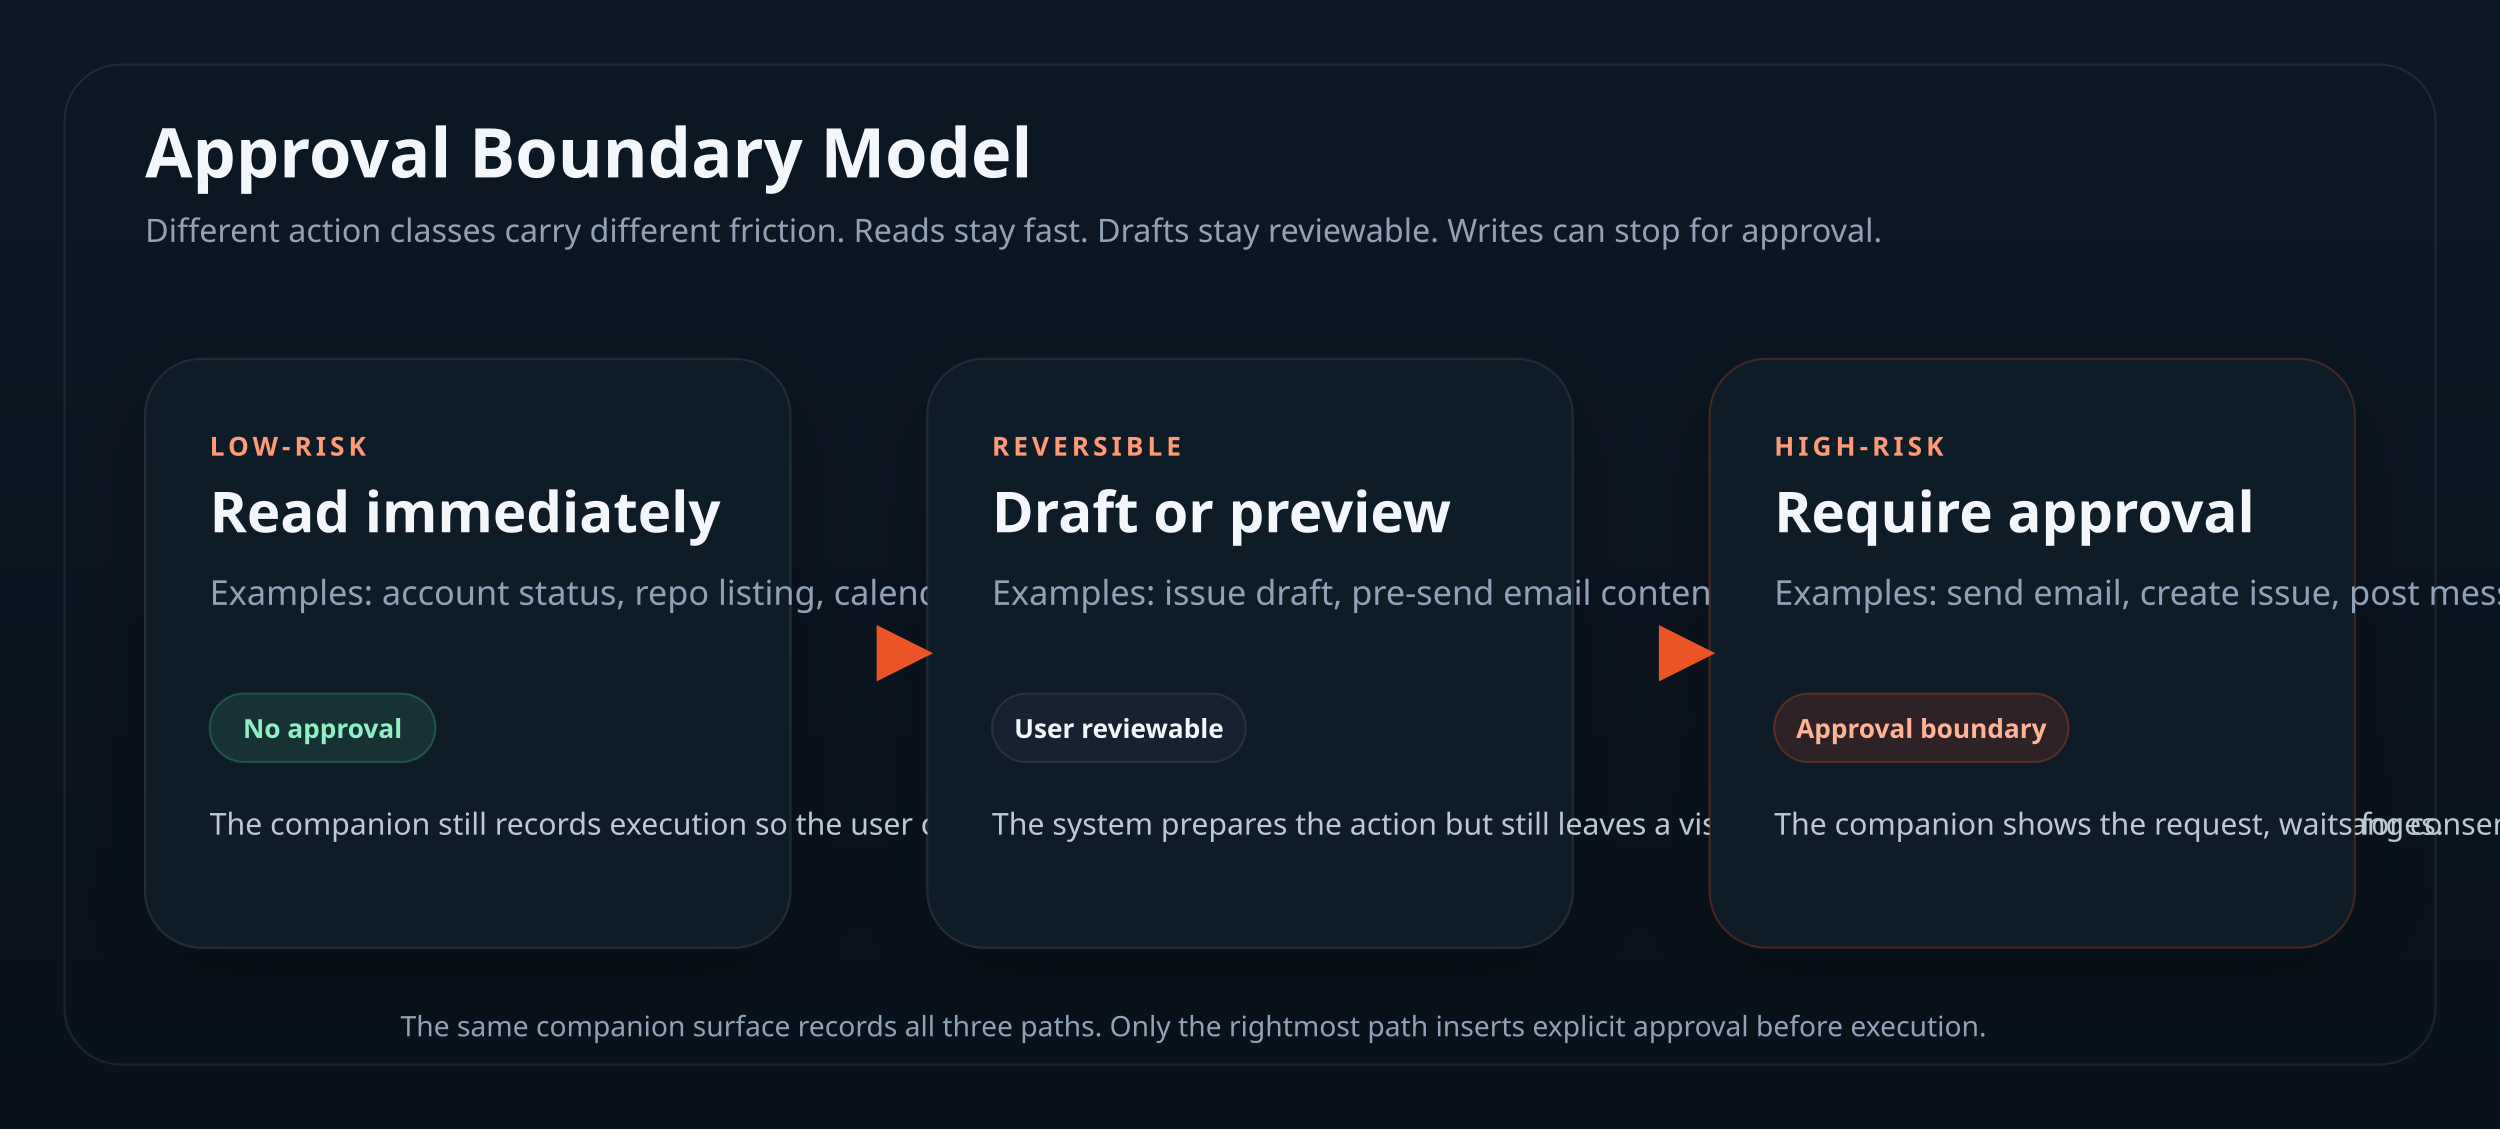
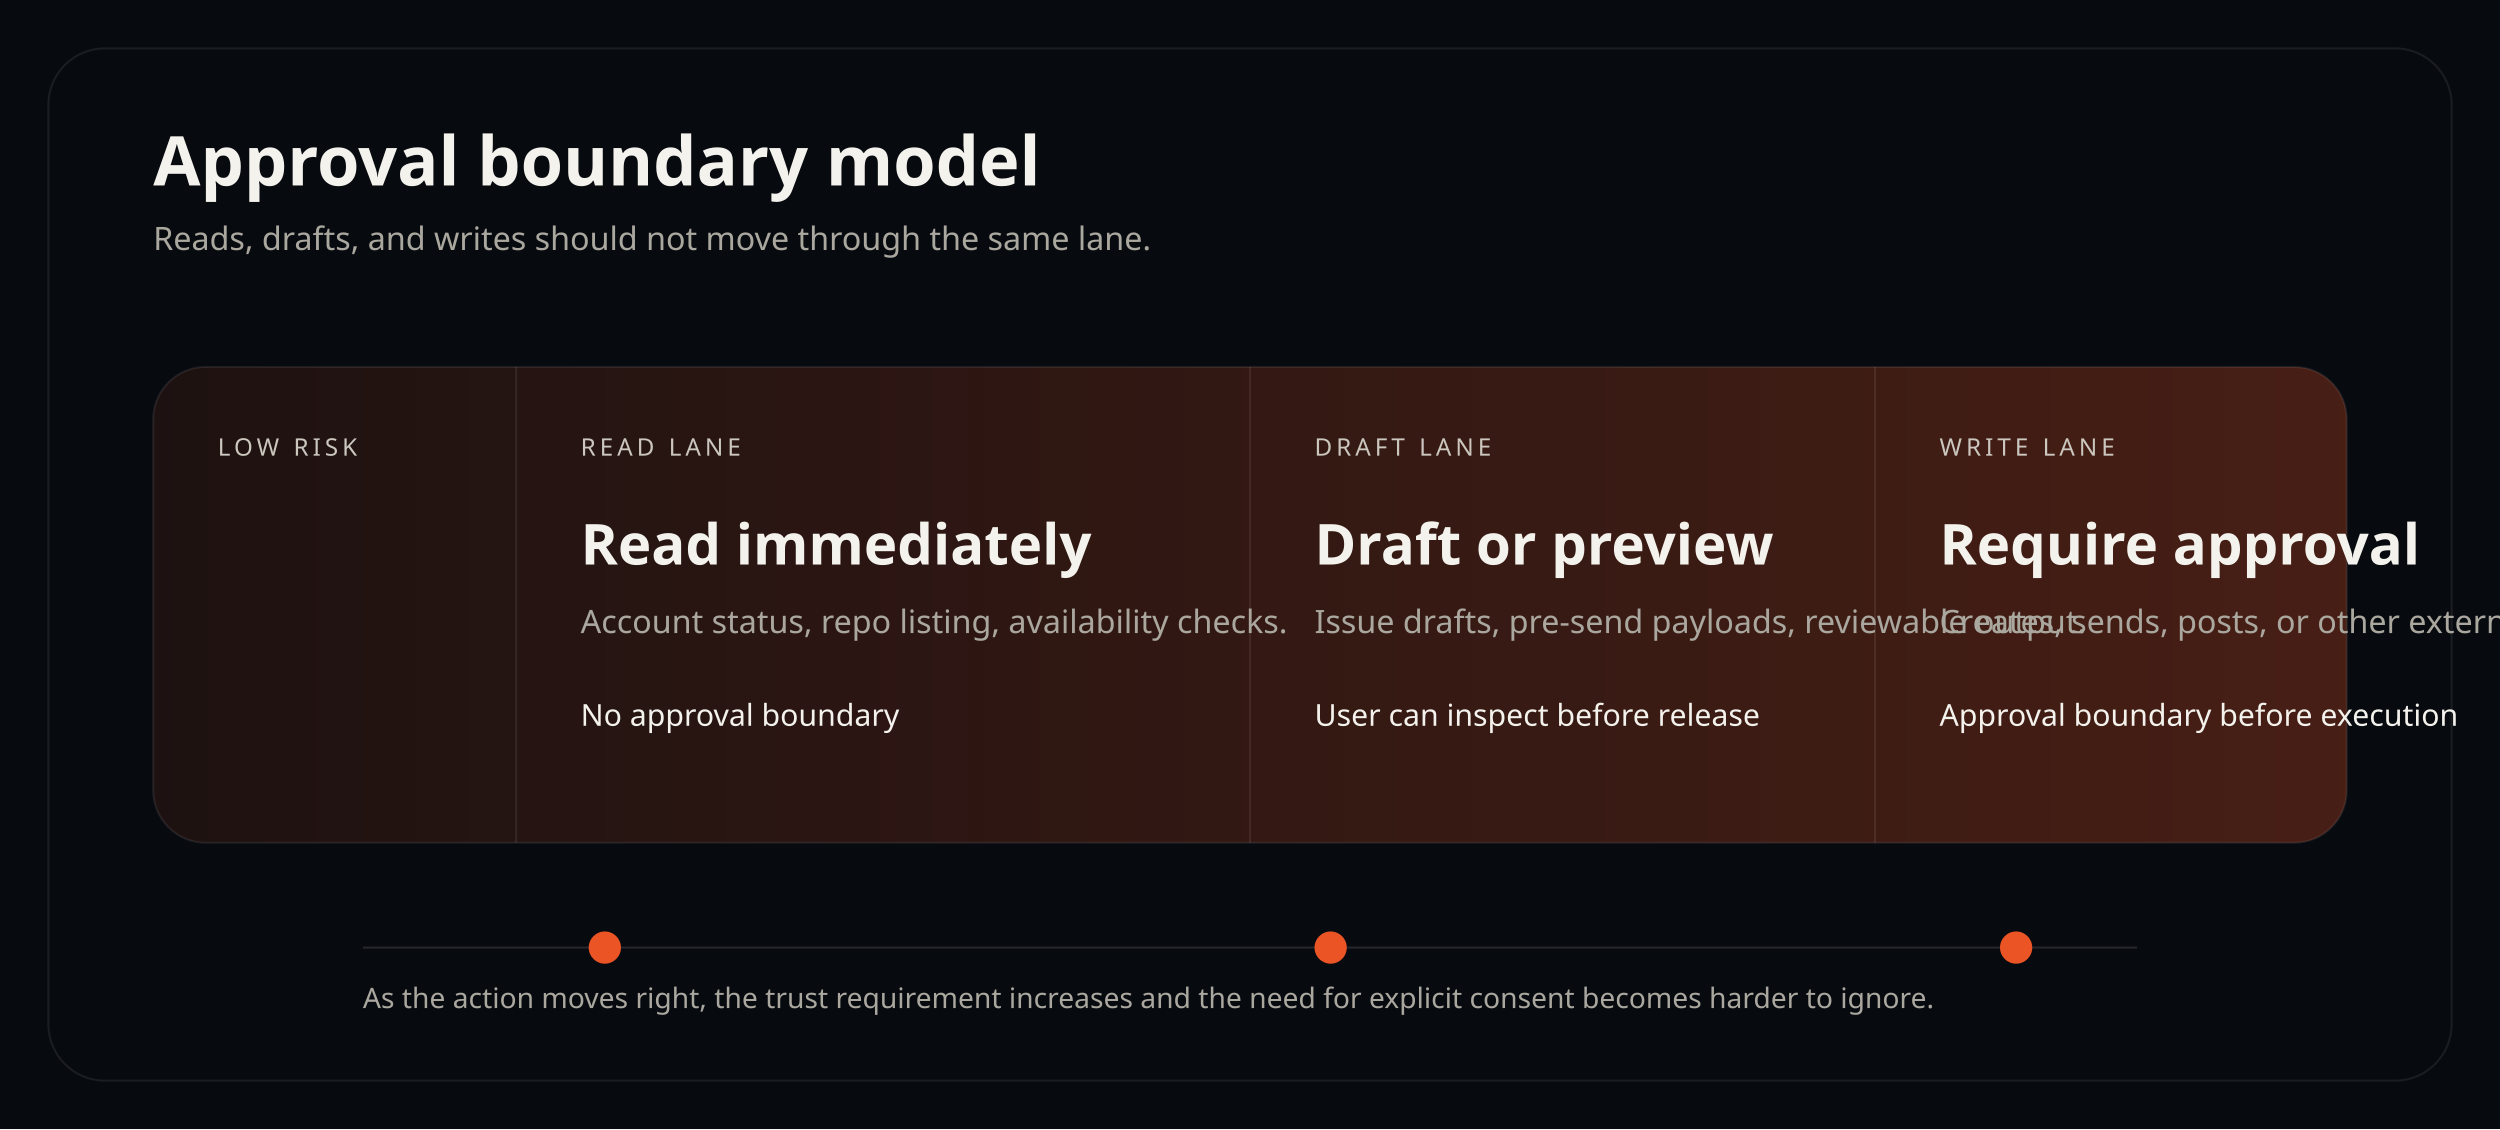
<svg xmlns="http://www.w3.org/2000/svg" viewBox="0 0 1240 560" width="100%" height="100%">
  <defs>
-     <linearGradient id="bg" x1="0" y1="0" x2="0" y2="1">
-       <stop offset="0%" stop-color="#0d1825" />
-       <stop offset="100%" stop-color="#08111b" />
+     <linearGradient id="risk" x1="0" y1="0" x2="1" y2="0">
+       <stop offset="0%" stop-color="#eb5424" stop-opacity="0.1" />
+       <stop offset="100%" stop-color="#eb5424" stop-opacity="0.28" />
    </linearGradient>
-     <linearGradient id="orange" x1="0" y1="0" x2="1" y2="1">
-       <stop offset="0%" stop-color="#ff8b63" />
-       <stop offset="100%" stop-color="#eb5424" />
-     </linearGradient>
-     <filter id="shadow" x="-20%" y="-20%" width="140%" height="140%">
-       <feDropShadow dx="0" dy="18" stdDeviation="20" flood-color="#000000" flood-opacity="0.24" />
-     </filter>
-     <marker id="arrow" viewBox="0 0 10 10" refX="9" refY="5" markerWidth="7" markerHeight="7" orient="auto">
-       <path d="M 0 0 L 10 5 L 0 10 z" fill="#eb5424" />
-     </marker>
  </defs>
-   <rect width="1240" height="560" fill="url(#bg)" />
-   <rect x="32" y="32" width="1176" height="496" rx="28" fill="none" stroke="rgba(255,255,255,0.08)" />
-   <text x="72" y="88" fill="#f3f7fb" font-family="IBM Plex Sans, system-ui, sans-serif" font-size="34" font-weight="600">Approval Boundary Model</text>
-   <text x="72" y="120" fill="#91a2b6" font-family="IBM Plex Sans, system-ui, sans-serif" font-size="16">Different action classes carry different friction. Reads stay fast. Drafts stay reviewable. Writes can stop for approval.</text>
-   <g filter="url(#shadow)">
-     <rect x="72" y="178" width="320" height="292" rx="28" fill="#101b28" stroke="rgba(255,255,255,0.08)" />
-     <text x="104" y="226" fill="#ff9a74" font-family="IBM Plex Sans, system-ui, sans-serif" font-size="13" font-weight="600" letter-spacing="2">LOW-RISK</text>
-     <text x="104" y="264" fill="#f3f7fb" font-family="IBM Plex Sans, system-ui, sans-serif" font-size="28" font-weight="600">Read immediately</text>
-     <text x="104" y="300" fill="#8fa2b7" font-family="IBM Plex Sans, system-ui, sans-serif" font-size="17">Examples: account status, repo listing, calendar availability, connection health.</text>
-     <rect x="104" y="344" width="112" height="34" rx="17" fill="rgba(76,224,162,0.12)" stroke="rgba(76,224,162,0.24)" />
-     <text x="160" y="366" text-anchor="middle" fill="#90f0c4" font-family="IBM Plex Sans, system-ui, sans-serif" font-size="13" font-weight="600">No approval</text>
-     <text x="104" y="414" fill="#bcc8d3" font-family="IBM Plex Sans, system-ui, sans-serif" font-size="15">The companion still records execution so the user can inspect what was read and why.</text>
-     <rect x="460" y="178" width="320" height="292" rx="28" fill="#101b28" stroke="rgba(255,255,255,0.08)" />
-     <text x="492" y="226" fill="#ff9a74" font-family="IBM Plex Sans, system-ui, sans-serif" font-size="13" font-weight="600" letter-spacing="2">REVERSIBLE</text>
-     <text x="492" y="264" fill="#f3f7fb" font-family="IBM Plex Sans, system-ui, sans-serif" font-size="28" font-weight="600">Draft or preview</text>
-     <text x="492" y="300" fill="#8fa2b7" font-family="IBM Plex Sans, system-ui, sans-serif" font-size="17">Examples: issue draft, pre-send email content, approval candidate payload.</text>
-     <rect x="492" y="344" width="126" height="34" rx="17" fill="rgba(255,255,255,0.04)" stroke="rgba(255,255,255,0.08)" />
-     <text x="555" y="366" text-anchor="middle" fill="#f3f7fb" font-family="IBM Plex Sans, system-ui, sans-serif" font-size="13" font-weight="600">User reviewable</text>
-     <text x="492" y="414" fill="#bcc8d3" font-family="IBM Plex Sans, system-ui, sans-serif" font-size="15">The system prepares the action but still leaves a visible stop before irreversible external state changes.</text>
-     <rect x="848" y="178" width="320" height="292" rx="28" fill="#101b28" stroke="rgba(235,84,36,0.24)" />
-     <text x="880" y="226" fill="#ff9a74" font-family="IBM Plex Sans, system-ui, sans-serif" font-size="13" font-weight="600" letter-spacing="2">HIGH-RISK</text>
-     <text x="880" y="264" fill="#f3f7fb" font-family="IBM Plex Sans, system-ui, sans-serif" font-size="28" font-weight="600">Require approval</text>
-     <text x="880" y="300" fill="#8fa2b7" font-family="IBM Plex Sans, system-ui, sans-serif" font-size="17">Examples: send email, create issue, post message, or mutate any external state.</text>
-     <rect x="880" y="344" width="146" height="34" rx="17" fill="rgba(235,84,36,0.14)" stroke="rgba(235,84,36,0.28)" />
-     <text x="953" y="366" text-anchor="middle" fill="#ffb394" font-family="IBM Plex Sans, system-ui, sans-serif" font-size="13" font-weight="600">Approval boundary</text>
-     <text x="880" y="414" fill="#bcc8d3" font-family="IBM Plex Sans, system-ui, sans-serif" font-size="15">The companion shows the request, waits for consent, and only then allows execution to cross into the provider system.</text>
-   </g>
-   <path d="M392 324 H 460" fill="none" stroke="url(#orange)" stroke-width="4" marker-end="url(#arrow)" />
-   <path d="M780 324 H 848" fill="none" stroke="url(#orange)" stroke-width="4" marker-end="url(#arrow)" />
-   <text x="592" y="514" text-anchor="middle" fill="#8fa2b7" font-family="IBM Plex Sans, system-ui, sans-serif" font-size="14">The same companion surface records all three paths. Only the rightmost path inserts explicit approval before execution.</text>
+   <rect width="1240" height="560" fill="#070a0f" />
+   <rect x="24" y="24" width="1192" height="512" rx="28" fill="none" stroke="rgba(255,255,255,0.08)" />
+   <text x="76" y="92" fill="#f4f2ec" font-family="IBM Plex Sans, system-ui, sans-serif" font-size="34" font-weight="600">Approval boundary model</text>
+   <text x="76" y="124" fill="#aaa79f" font-family="IBM Plex Sans, system-ui, sans-serif" font-size="16">Reads, drafts, and writes should not move through the same lane.</text>
+   <rect x="76" y="182" width="1088" height="236" rx="26" fill="url(#risk)" stroke="rgba(255,255,255,0.08)" />
+   <line x1="256" y1="182" x2="256" y2="418" stroke="rgba(255,255,255,0.08)" />
+   <line x1="620" y1="182" x2="620" y2="418" stroke="rgba(255,255,255,0.08)" />
+   <line x1="930" y1="182" x2="930" y2="418" stroke="rgba(255,255,255,0.08)" />
+   <text x="108" y="226" fill="#cbc7bf" font-family="IBM Plex Sans, system-ui, sans-serif" font-size="12" letter-spacing="2">LOW RISK</text>
+   <text x="288" y="226" fill="#cbc7bf" font-family="IBM Plex Sans, system-ui, sans-serif" font-size="12" letter-spacing="2">READ LANE</text>
+   <text x="652" y="226" fill="#cbc7bf" font-family="IBM Plex Sans, system-ui, sans-serif" font-size="12" letter-spacing="2">DRAFT LANE</text>
+   <text x="962" y="226" fill="#cbc7bf" font-family="IBM Plex Sans, system-ui, sans-serif" font-size="12" letter-spacing="2">WRITE LANE</text>
+   <text x="288" y="280" fill="#f4f2ec" font-family="IBM Plex Sans, system-ui, sans-serif" font-size="28" font-weight="600">Read immediately</text>
+   <text x="288" y="314" fill="#aaa79f" font-family="IBM Plex Sans, system-ui, sans-serif" font-size="16">Account status, repo listing, availability checks.</text>
+   <text x="288" y="360" fill="#f4f2ec" font-family="IBM Plex Sans, system-ui, sans-serif" font-size="15">No approval boundary</text>
+   <text x="652" y="280" fill="#f4f2ec" font-family="IBM Plex Sans, system-ui, sans-serif" font-size="28" font-weight="600">Draft or preview</text>
+   <text x="652" y="314" fill="#aaa79f" font-family="IBM Plex Sans, system-ui, sans-serif" font-size="16">Issue drafts, pre-send payloads, reviewable output.</text>
+   <text x="652" y="360" fill="#f4f2ec" font-family="IBM Plex Sans, system-ui, sans-serif" font-size="15">User can inspect before release</text>
+   <text x="962" y="280" fill="#f4f2ec" font-family="IBM Plex Sans, system-ui, sans-serif" font-size="28" font-weight="600">Require approval</text>
+   <text x="962" y="314" fill="#aaa79f" font-family="IBM Plex Sans, system-ui, sans-serif" font-size="16">Creates, sends, posts, or other external writes.</text>
+   <text x="962" y="360" fill="#f4f2ec" font-family="IBM Plex Sans, system-ui, sans-serif" font-size="15">Approval boundary before execution</text>
+   <line x1="180" y1="470" x2="1060" y2="470" stroke="rgba(255,255,255,0.12)" stroke-width="1" />
+   <circle cx="300" cy="470" r="8" fill="#eb5424" />
+   <circle cx="660" cy="470" r="8" fill="#eb5424" />
+   <circle cx="1000" cy="470" r="8" fill="#eb5424" />
+   <text x="180" y="500" fill="#aaa79f" font-family="IBM Plex Sans, system-ui, sans-serif" font-size="14">As the action moves right, the trust requirement increases and the need for explicit consent becomes harder to ignore.</text>
</svg>
